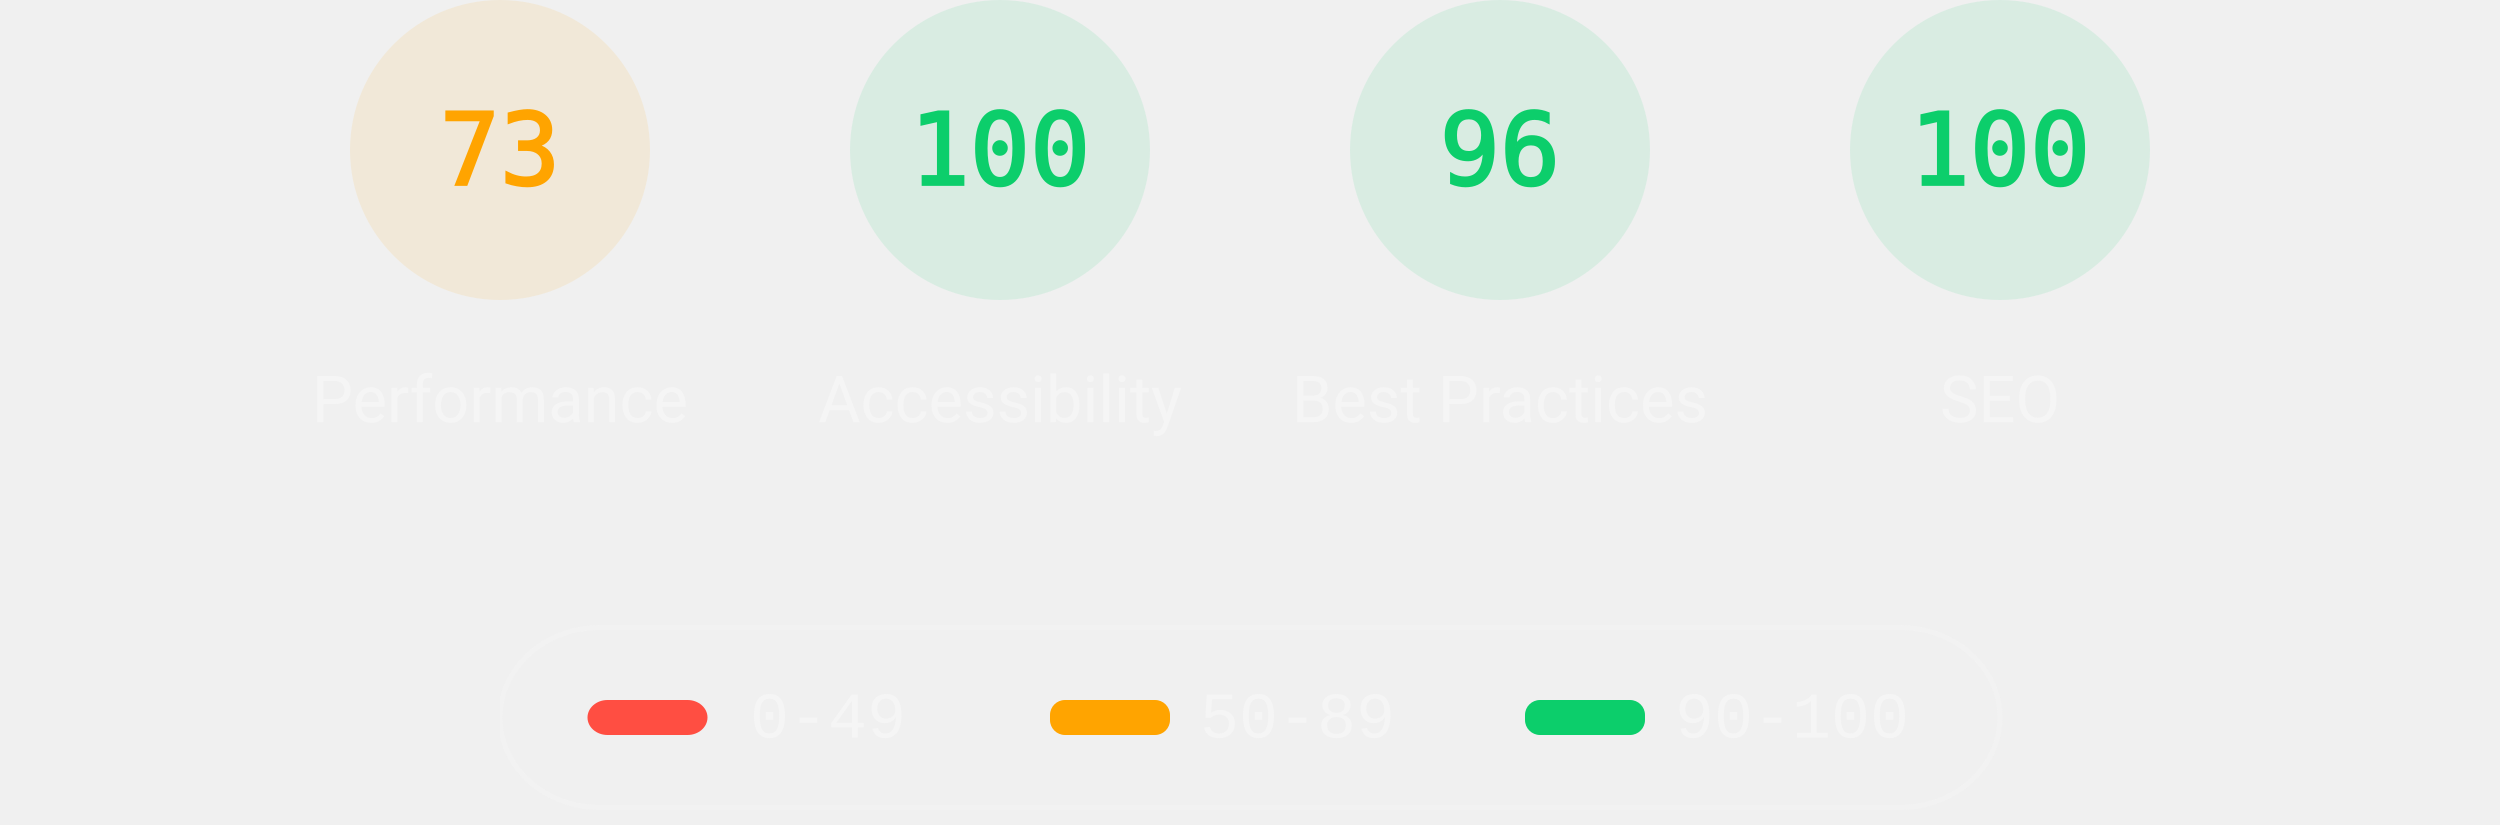
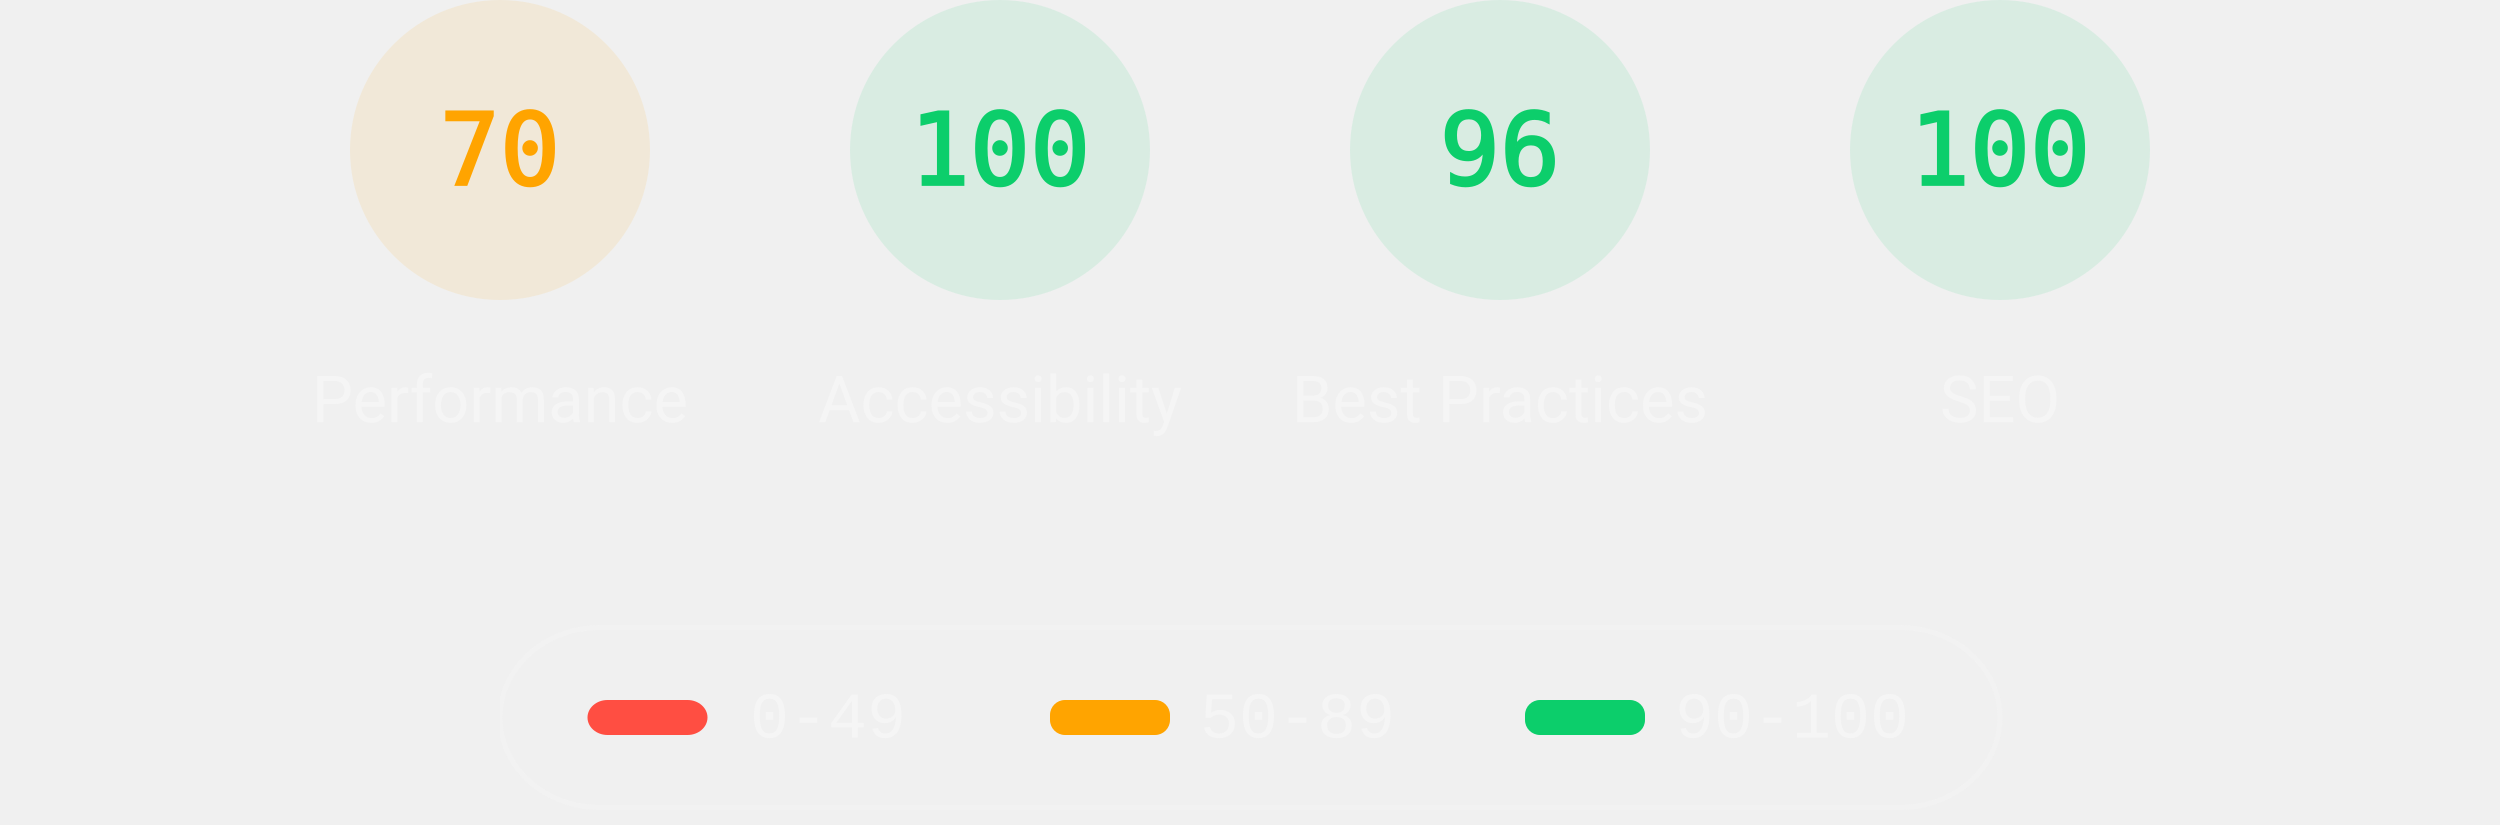
<svg xmlns="http://www.w3.org/2000/svg" class="theme--dark" fill="none" width="1000" height="330">
  <style>
			.gauge-base {
				opacity: 0.1
			}

			.gauge-arc {
				fill: none;
				animation-delay: 250ms;
				stroke-linecap: round;
				transform: rotate(-90deg);
				transform-origin: 100px 60px;
				animation: load-gauge 1s ease forwards
			}

			.guage-text {
				font-size: 40px;
				font-family: monospace;
				text-align: center
			}

			.guage-red {
				color: #ff4e42;
				fill: #ff4e42;
				stroke: #ff4e42
			}
			.guage-orange {
				color: #ffa400;
				fill: #ffa400;
				stroke: #ffa400
			}
			.guage-green {
				color: #0cce6b;
				fill: #0cce6b;
				stroke: #0cce6b
			}
			.theme--agnostic .guage-undefined {
				color: #5c5c5c;
				fill: #5c5c5c;
				stroke: #5c5c5c
			}
			.theme--light .guage-undefined {
				color: #1e1e1e;
				fill: #1e1e1e;
				stroke: #1e1e1e
			}
			.theme--dark .guage-undefined {
				color: #f5f5f5;
				fill: #f5f5f5;
				stroke: #f5f5f5
			}

			.guage-title {
				stroke: none;
				font-size: 26px;
				line-height: 26px;
				font-family: Roboto, Halvetica, Arial, sans-serif
			}
			.metric.guage-title {
				font-family: 'Courier New', Courier, monospace
			}
			.theme--agnostic .guage-title {
				color: #737373;
				fill: #737373
			}
			.theme--light .guage-title {
				color: #212121;
				fill: #212121
			}
			.theme--dark .guage-title {
				color: #f5f5f5;
				fill: #f5f5f5
			}

			@keyframes load-gauge {
				from {
					stroke-dasharray: 0 352.858
				}
			}
			.lh-gauge--pwa__disc {
				fill: #e0e0e0
			}
			.lh-gauge--pwa__logo {
				position: relative;
				fill: #b0b0b0
			}
			.lh-gauge--pwa__invisible {
				display: none
			}
			.lh-gauge--pwa__visible {
				display: inline
			}
			.guage-invisible {
				display: none
			}
			.lh-gauge--pwa__logo--primary-color {
				fill: #304ffe
			}
			.theme--agnostic .lh-gauge--pwa__logo--secondary-color {
				fill: #787878
			}
			.theme--light .lh-gauge--pwa__logo--secondary-color {
				fill: #3d3d3d
			}
			.theme--dark .lh-gauge--pwa__logo--secondary-color {
				fill: #d8b6b6
			}
			.theme--light #svg_2 {
				stroke: #00000022
			}
			.theme--agnostic #svg_2 {
				stroke: #616161
			}
			.theme--light #svg_2 {
				stroke: #00000022
			}
			.theme--dark #svg_2 {
				stroke: #f5f5f566
			}
		</style>
  <svg class="guage-div guage-perf guage-orange" viewBox="0 0 200 200" width="200" height="200" x="100" y="0">
    <circle class="gauge-base" r="56" cx="100" cy="60" stroke-width="8" />
-     <circle class="gauge-arc guage-arc-1" r="56" cx="100" cy="60" stroke-width="8" style="stroke-dasharray: 256.856, 351.858;" />
-     <text class="guage-text" x="100px" y="60px" alignment-baseline="central" dominant-baseline="central" text-anchor="middle">73</text>
+     <circle class="gauge-arc guage-arc-1" r="56" cx="100" cy="60" stroke-width="8" style="stroke-dasharray: 246.301, 351.858;" />
+     <text class="guage-text" x="100px" y="60px" alignment-baseline="central" dominant-baseline="central" text-anchor="middle">70</text>
    <text class="guage-title" x="100px" y="160px" alignment-baseline="central" dominant-baseline="central" text-anchor="middle">Performance</text>
  </svg>
  <svg class="guage-div guage-acc guage-green" viewBox="0 0 200 200" width="200" height="200" x="300" y="0">
    <circle class="gauge-base" r="56" cx="100" cy="60" stroke-width="8" />
    <circle class="gauge-arc guage-arc-2" r="56" cx="100" cy="60" stroke-width="8" style="stroke-dasharray: 351.858, 351.858;" />
    <text class="guage-text" x="100px" y="60px" alignment-baseline="central" dominant-baseline="central" text-anchor="middle">100</text>
    <text class="guage-title" x="100px" y="160px" alignment-baseline="central" dominant-baseline="central" text-anchor="middle">Accessibility</text>
  </svg>
  <svg class="guage-div guage-best guage-green" viewBox="0 0 200 200" width="200" height="200" x="500" y="0">
    <circle class="gauge-base" r="56" cx="100" cy="60" stroke-width="8" />
    <circle class="gauge-arc guage-arc-3" r="56" cx="100" cy="60" stroke-width="8" style="stroke-dasharray: 337.784, 351.858;" />
    <text class="guage-text" x="100px" y="60px" alignment-baseline="central" dominant-baseline="central" text-anchor="middle">96</text>
    <text class="guage-title" x="100px" y="160px" alignment-baseline="central" dominant-baseline="central" text-anchor="middle">Best Practices</text>
  </svg>
  <svg class="guage-div guage-seo guage-green" viewBox="0 0 200 200" width="200" height="200" x="700" y="0">
    <circle class="gauge-base" r="56" cx="100" cy="60" stroke-width="8" />
    <circle class="gauge-arc guage-arc-4" r="56" cx="100" cy="60" stroke-width="8" style="stroke-dasharray: 351.858, 351.858;" />
    <text class="guage-text" x="100px" y="60px" alignment-baseline="central" dominant-baseline="central" text-anchor="middle">100</text>
    <text class="guage-title" x="100px" y="160px" alignment-baseline="central" dominant-baseline="central" text-anchor="middle">SEO</text>
  </svg>
  <svg class="guage-div guage-pwa guage-invisible" viewBox="0 0 200 200" width="200" height="200" x="900" y="0">
    <svg viewBox="0 0 60 60" width="112" height="112" x="44" y="4">
      <defs>
        <linearGradient id="lh-gauge--pwa__check-circle__gradient-0" x1="50%" y1="0%" x2="50%" y2="100%">
          <stop stop-color="#00C852" offset="0%" />
          <stop stop-color="#009688" offset="100%" />
        </linearGradient>
        <linearGradient id="lh-gauge--pwa__installable__shadow-gradient-0" x1="76.056%" x2="24.111%" y1="82.995%" y2="24.735%">
          <stop stop-color="#A5D6A7" offset="0%" />
          <stop stop-color="#80CBC4" offset="100%" />
        </linearGradient>
        <linearGradient id="lh-gauge--pwa__fast-reliable__shadow-gradient-0" x1="76.056%" y1="82.995%" x2="25.678%" y2="26.493%">
          <stop stop-color="#64B5F6" offset="0%" />
          <stop stop-color="#2979FF" offset="100%" />
        </linearGradient>
        <g id="lh-gauge--pwa__fast-reliable-badge-0">
          <circle fill="#FFFFFF" cx="10" cy="10" r="10" />
          <path fill="#304FFE" d="M10 3.58l5.25 2.34v3.5c0 3.23-2.24 6.26-5.25 7-3.01-.74-5.25-3.77-5.25-7v-3.5L10 3.58zm-.47 10.74l2.76-4.83.03-.07c.04-.08 0-.24-.22-.24h-1.64l.47-3.26h-.47l-2.7 4.77c-.02.01.05-.1-.04.05-.09.16-.1.31.18.31h1.63l-.47 3.27h.47z" />
        </g>
        <g id="lh-gauge--pwa__installable-badge-0">
          <circle fill="#FFFFFF" cx="10" cy="10" r="10" />
          <path fill="#009688" d="M10 4.167A5.835 5.835 0 0 0 4.167 10 5.835 5.835 0 0 0 10 15.833 5.835 5.835 0 0 0 15.833 10 5.835 5.835 0 0 0 10 4.167zm2.917 6.416h-2.334v2.334H9.417v-2.334H7.083V9.417h2.334V7.083h1.166v2.334h2.334v1.166z" />
        </g>
      </defs>
      <g stroke="none" fill-rule="nonzero">
        <circle class="lh-gauge--pwa__disc" cx="30" cy="30" r="30" />
        <g class="lh-gauge--pwa__logo">
          <path d="M35.66 19.39l.7-1.75h2L37.4 15 38.6 12l3.4 9h-2.51l-.58-1.61z" />
          <path d="M33.52 21l3.65-9h-2.42l-2.5 5.82L30.5 12h-1.86l-1.9 5.82-1.35-2.65-1.21 3.72L25.4 21h2.38l1.72-5.2 1.64 5.2z" />
          <path fill-rule="nonzero" d="M20.3 17.91h1.48c.45 0 .85-.05 1.2-.15l.39-1.18 1.07-3.3a2.64 2.64 0 0 0-.28-.37c-.55-.6-1.36-.91-2.42-.91H18v9h2.3V17.9zm1.96-3.84c.22.22.33.5.33.87 0 .36-.1.65-.29.87-.2.23-.59.35-1.15.35h-.86v-2.41h.87c.52 0 .89.1 1.1.32z" />
        </g>
        <rect class="lh-gauge--pwa__component lh-gauge--pwa__na-line lh-gauge--pwa__invisible" fill="#FFFFFF" x="20" y="32" width="20" height="4" rx="2" />
        <g class="lh-gauge--pwa__component lh-gauge--pwa__fast-reliable-badge lh-gauge--pwa__invisible" transform="translate(20, 29)">
          <path fill="url(#lh-gauge--pwa__fast-reliable__shadow-gradient-0)" d="M33.63 19.49A30 30 0 0 1 16.2 30.36L3 17.14 17.14 3l16.49 16.49z" />
          <use href="#lh-gauge--pwa__fast-reliable-badge-0" />
        </g>
        <g class="lh-gauge--pwa__component lh-gauge--pwa__installable-badge lh-gauge--pwa__invisible" transform="translate(20, 29)">
          <path fill="url(#lh-gauge--pwa__installable__shadow-gradient-0)" d="M33.629 19.487c-4.272 5.453-10.391 9.39-17.415 10.869L3 17.142 17.142 3 33.63 19.487z" />
          <use href="#lh-gauge--pwa__installable-badge-0" />
        </g>
        <g class="lh-gauge--pwa__component lh-gauge--pwa__fast-reliable-installable-badges lh-gauge--pwa__invisible">
          <g transform="translate(8, 29)">
            <path fill="url(#lh-gauge--pwa__fast-reliable__shadow-gradient-0)" d="M16.321 30.463L3 17.143 17.142 3l22.365 22.365A29.864 29.864 0 0 1 22 31c-1.942 0-3.84-.184-5.679-.537z" />
            <use href="#lh-gauge--pwa__fast-reliable-badge-0" />
          </g>
          <g transform="translate(32, 29)">
            <path fill="url(#lh-gauge--pwa__installable__shadow-gradient-0)" d="M25.982 11.84a30.107 30.107 0 0 1-13.08 15.203L3 17.143 17.142 3l8.84 8.84z" />
            <use href="#lh-gauge--pwa__installable-badge-0" />
          </g>
        </g>
        <g class="lh-gauge--pwa__component lh-gauge--pwa__check-circle lh-gauge--pwa__invisible" transform="translate(18, 28)">
          <circle fill="#FFFFFF" cx="12" cy="12" r="12" />
          <path fill="url(#lh-gauge--pwa__check-circle__gradient-0)" d="M12 2a10 10 0 1 0 0 20 10 10 0 0 0 0-20zm-2 15l-5-5 1.41-1.41L10 14.17l7.59-7.59L19 8l-9 9z" />
        </g>
      </g>
    </svg>
    <text class="guage-title" y="160px" alignment-baseline="central" dominant-baseline="central" text-anchor="middle">
      <tspan x="100px" dy="-6px">Progressive</tspan>
      <tspan x="100px" dy="30px">Web App</tspan>
    </text>
  </svg>
  <svg width="604" height="76" x="200" y="250">
    <g>
      <rect fill="none" id="canvas_background" height="80" width="604" y="-1" x="-1" />
      <g display="none" overflow="visible" y="0" x="0" height="100%" width="100%" id="canvasGrid">
        <rect fill="url(#gridpattern)" stroke-width="0" y="0" x="0" height="100%" width="100%" />
      </g>
    </g>
    <g>
      <rect fill-opacity="0" stroke-width="2" rx="40" id="svg_2" height="72" width="600" y="1" x="0" fill="#000000" />
      <rect stroke="#000" rx="8" id="svg_3" height="14" width="48" y="30" x="35" stroke-opacity="null" stroke-width="0" fill="#ff4e42" />
      <rect stroke="#000" rx="6" id="svg_4" height="14" width="48" y="30" x="220" stroke-opacity="null" stroke-width="0" fill="#ffa400" />
      <rect stroke="#000" rx="6" id="svg_5" height="14" width="48" y="30" x="410" stroke-opacity="null" stroke-width="0" fill="#0cce6b" />
      <text class="metric guage-title" xml:space="preserve" text-anchor="start" font-size="26" id="svg_6" y="45" x="100" stroke-opacity="null" stroke-width="0" stroke="#000">0-49</text>
      <text class="metric guage-title" xml:space="preserve" text-anchor="start" font-size="26" id="svg_7" y="45" x="280" stroke-opacity="null" stroke-width="0" stroke="#000">50-89</text>
      <text class="metric guage-title" xml:space="preserve" text-anchor="start" font-size="26" id="svg_8" y="45" x="470" stroke-opacity="null" stroke-width="0" stroke="#000">90-100</text>
    </g>
  </svg>
</svg>
